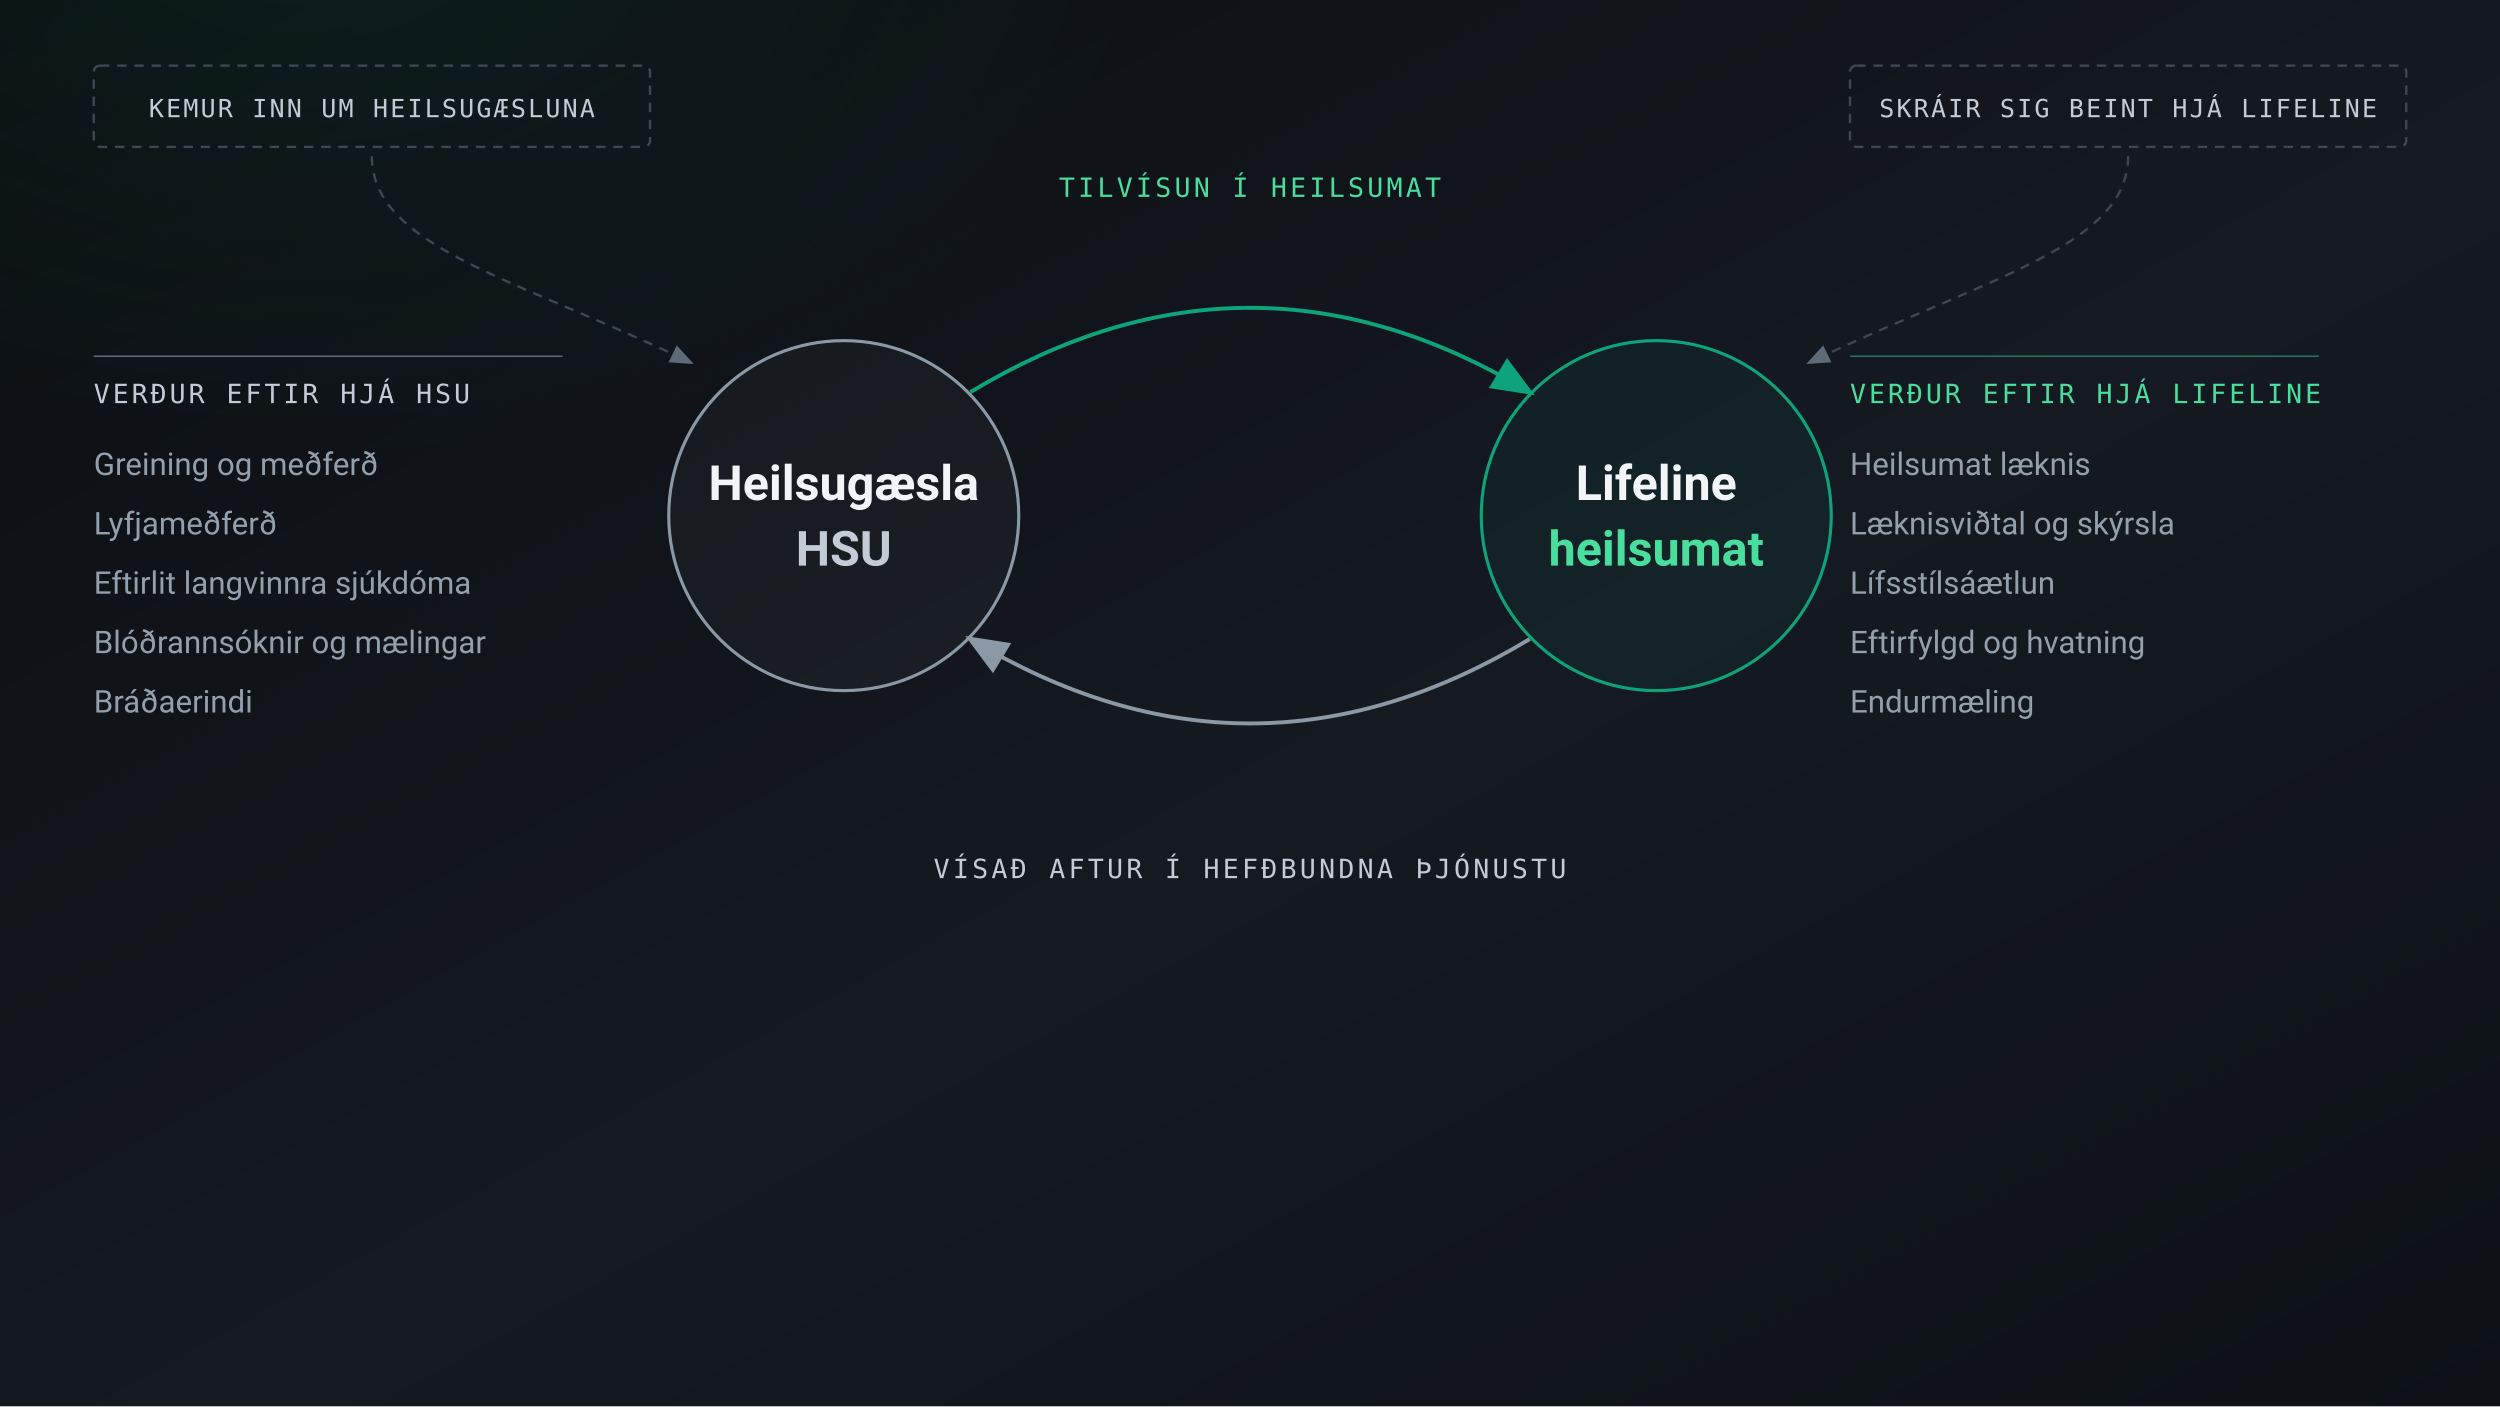
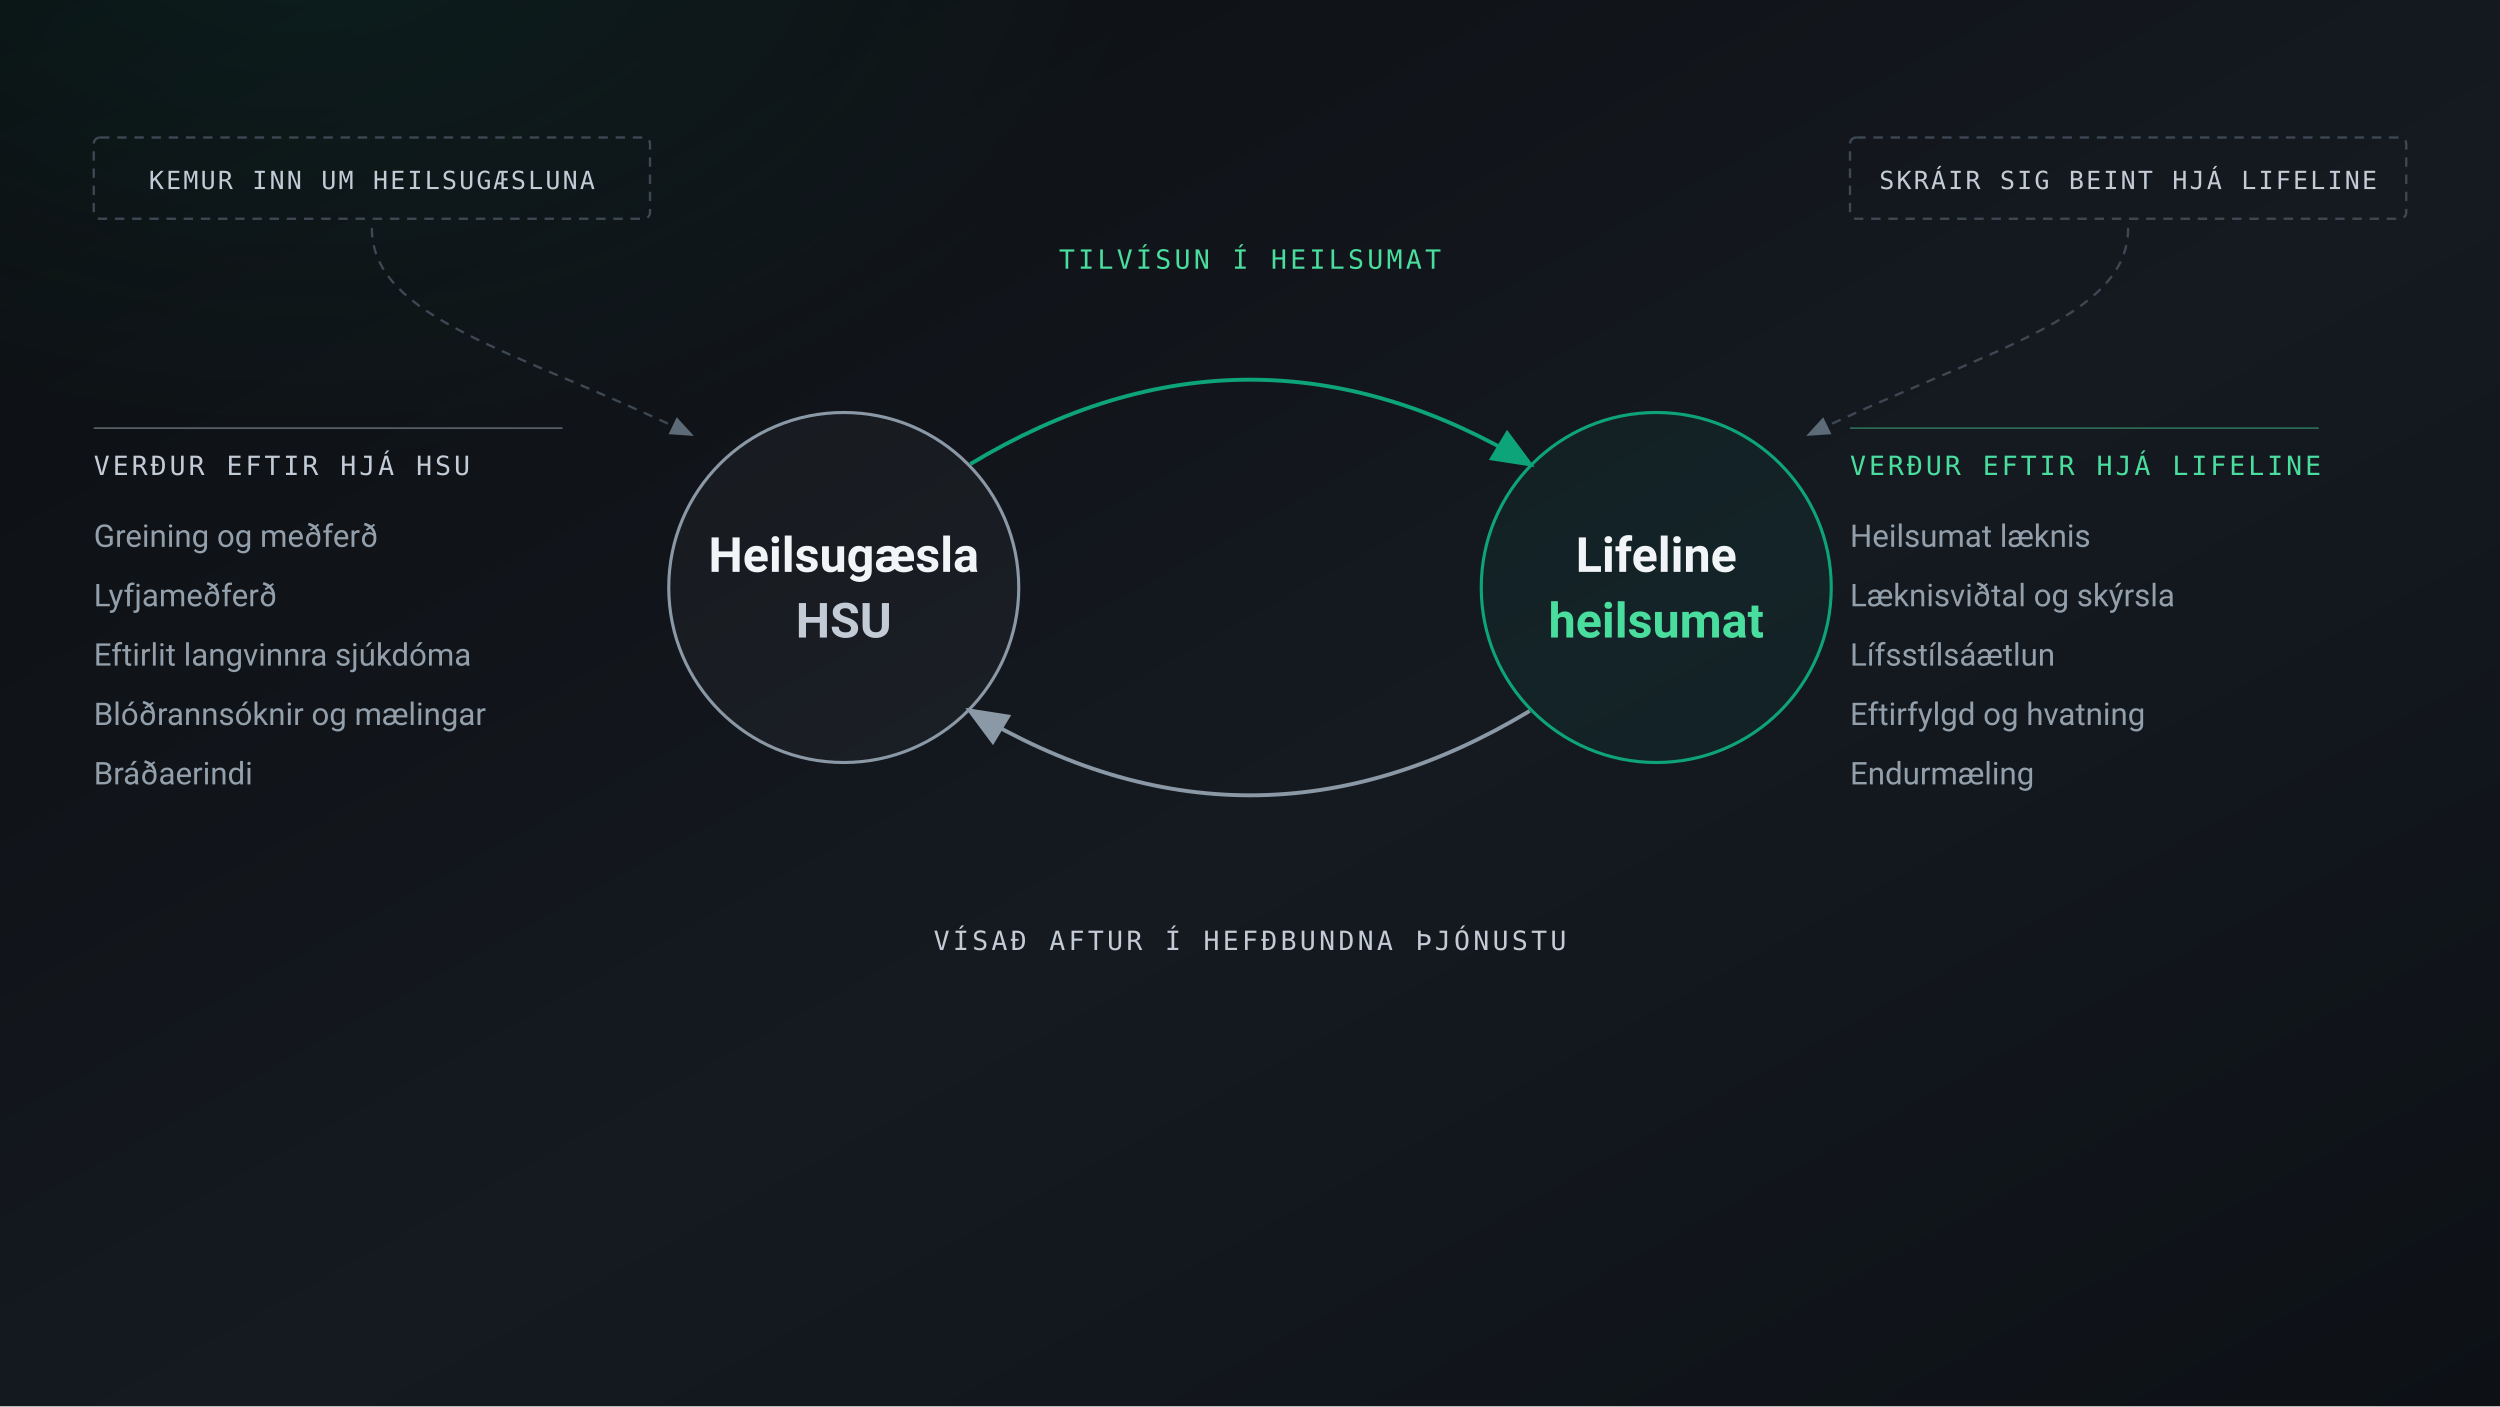
<svg xmlns="http://www.w3.org/2000/svg" viewBox="0 0 1600 900" width="1600" height="900" role="img" aria-label="Hringrás þjónustunnar: íbúi kemur inn um heilsugæslu HSU eða beint hjá Lifeline. HSU vísar í heilsumat, Lifeline vísar aftur í hefðbundna þjónustu.">
  <defs>
    <linearGradient id="bg" x1="0" y1="0" x2="1" y2="1">
      <stop offset="0%" stop-color="#0b0d10" />
      <stop offset="55%" stop-color="#151a21" />
      <stop offset="100%" stop-color="#0d1116" />
    </linearGradient>
    <radialGradient id="lift" cx="50%" cy="50%" r="50%">
      <stop offset="0%" stop-color="#0EA47A" stop-opacity=".10" />
      <stop offset="60%" stop-color="#0EA47A" stop-opacity="0" />
      <stop offset="100%" stop-color="#0EA47A" stop-opacity="0" />
    </radialGradient>
    <marker id="arrE" markerWidth="11" markerHeight="9" refX="9.5" refY="4.5" orient="auto">
      <path d="M0,0 L11,4.5 L0,9 Z" fill="#0EA47A" />
    </marker>
    <marker id="arrS" markerWidth="11" markerHeight="9" refX="9.5" refY="4.5" orient="auto">
      <path d="M0,0 L11,4.5 L0,9 Z" fill="#8b98a6" />
    </marker>
    <marker id="arrD" markerWidth="10" markerHeight="8" refX="8.5" refY="4" orient="auto">
      <path d="M0,0 L10,4 L0,8 Z" fill="#5d6b78" />
    </marker>
  </defs>
  <rect width="1600" height="900" fill="url(#bg)" />
  <ellipse cx="200" cy="-60" rx="900" ry="600" fill="url(#lift)" />
-   <g>
-     <rect x="60" y="42" width="356" height="52" rx="4" fill="none" stroke="#3d4854" stroke-width="1.5" stroke-dasharray="6 5" />
-     <text x="238" y="75" font-family="ui-monospace, SFMono-Regular, Menlo, 'Cascadia Mono', Consolas, monospace" font-size="16" letter-spacing="1.4" fill="#c3ccd6" text-anchor="middle">KEMUR INN UM HEILSUGÆSLUNA</text>
-     <path d="M 238 100 C 238 158, 330 178, 442 232" fill="none" stroke="#3d4854" stroke-width="1.5" stroke-dasharray="6 5" marker-end="url(#arrD)" />
-     <rect x="1184" y="42" width="356" height="52" rx="4" fill="none" stroke="#3d4854" stroke-width="1.5" stroke-dasharray="6 5" />
-     <text x="1362" y="75" font-family="ui-monospace, SFMono-Regular, Menlo, 'Cascadia Mono', Consolas, monospace" font-size="16" letter-spacing="1.4" fill="#c3ccd6" text-anchor="middle">SKRÁIR SIG BEINT HJÁ LIFELINE</text>
-     <path d="M 1362 100 C 1362 158, 1270 178, 1158 232" fill="none" stroke="#3d4854" stroke-width="1.5" stroke-dasharray="6 5" marker-end="url(#arrD)" />
+   <g transform="translate(0,46)">
+     <g>
+       <rect x="60" y="42" width="356" height="52" rx="4" fill="none" stroke="#3d4854" stroke-width="1.5" stroke-dasharray="6 5" />
+       <text x="238" y="75" font-family="ui-monospace, SFMono-Regular, Menlo, 'Cascadia Mono', Consolas, monospace" font-size="16" letter-spacing="1.4" fill="#c3ccd6" text-anchor="middle">KEMUR INN UM HEILSUGÆSLUNA</text>
+       <path d="M 238 100 C 238 158, 330 178, 442 232" fill="none" stroke="#3d4854" stroke-width="1.5" stroke-dasharray="6 5" marker-end="url(#arrD)" />
+       <rect x="1184" y="42" width="356" height="52" rx="4" fill="none" stroke="#3d4854" stroke-width="1.5" stroke-dasharray="6 5" />
+       <text x="1362" y="75" font-family="ui-monospace, SFMono-Regular, Menlo, 'Cascadia Mono', Consolas, monospace" font-size="16" letter-spacing="1.4" fill="#c3ccd6" text-anchor="middle">SKRÁIR SIG BEINT HJÁ LIFELINE</text>
+       <path d="M 1362 100 C 1362 158, 1270 178, 1158 232" fill="none" stroke="#3d4854" stroke-width="1.5" stroke-dasharray="6 5" marker-end="url(#arrD)" />
+     </g>
+     <path d="M 621 251 Q 800 143 979 251" fill="none" stroke="#0EA47A" stroke-width="2.5" marker-end="url(#arrE)" />
+     <text x="800" y="126" font-family="ui-monospace, SFMono-Regular, Menlo, 'Cascadia Mono', Consolas, monospace" font-size="17" letter-spacing="2.1" fill="#4ADE9E" text-anchor="middle">TILVÍSUN Í HEILSUMAT</text>
+     <path d="M 979 409 Q 800 517 621 409" fill="none" stroke="#8b98a6" stroke-width="2.5" marker-end="url(#arrS)" />
+     <text x="800" y="562" font-family="ui-monospace, SFMono-Regular, Menlo, 'Cascadia Mono', Consolas, monospace" font-size="17" letter-spacing="2.1" fill="#c3ccd6" text-anchor="middle">VÍSAÐ AFTUR Í HEFÐBUNDNA ÞJÓNUSTU</text>
+     <circle cx="540" cy="330" r="112" fill="#ffffff" fill-opacity=".035" stroke="#8b98a6" stroke-width="2" />
+     <text x="540" y="320" font-family="system-ui, -apple-system, 'Segoe UI', Roboto, 'Helvetica Neue', Arial, sans-serif" font-size="31" font-weight="700" fill="#f2f5f7" text-anchor="middle">Heilsugæsla</text>
+     <text x="540" y="362" font-family="system-ui, -apple-system, 'Segoe UI', Roboto, 'Helvetica Neue', Arial, sans-serif" font-size="31" font-weight="700" fill="#c3ccd6" text-anchor="middle">HSU</text>
+     <circle cx="1060" cy="330" r="112" fill="#0EA47A" fill-opacity=".07" stroke="#0EA47A" stroke-width="2" />
+     <text x="1060" y="320" font-family="system-ui, -apple-system, 'Segoe UI', Roboto, 'Helvetica Neue', Arial, sans-serif" font-size="31" font-weight="700" fill="#f2f5f7" text-anchor="middle">Lifeline</text>
+     <text x="1060" y="362" font-family="system-ui, -apple-system, 'Segoe UI', Roboto, 'Helvetica Neue', Arial, sans-serif" font-size="31" font-weight="700" fill="#4ADE9E" text-anchor="middle">heilsumat</text>
+     <line x1="60" y1="228" x2="360" y2="228" stroke="#c3ccd6" stroke-opacity=".45" stroke-width="1" />
+     <text x="60" y="258" font-family="ui-monospace, SFMono-Regular, Menlo, 'Cascadia Mono', Consolas, monospace" font-size="17" letter-spacing="1.9" fill="#c3ccd6">VERÐUR EFTIR HJÁ HSU</text>
+     <text x="60" y="304" font-family="system-ui, -apple-system, 'Segoe UI', Roboto, 'Helvetica Neue', Arial, sans-serif" font-size="20" fill="#93a0ac">Greining og meðferð</text>
+     <text x="60" y="342" font-family="system-ui, -apple-system, 'Segoe UI', Roboto, 'Helvetica Neue', Arial, sans-serif" font-size="20" fill="#93a0ac">Lyfjameðferð</text>
+     <text x="60" y="380" font-family="system-ui, -apple-system, 'Segoe UI', Roboto, 'Helvetica Neue', Arial, sans-serif" font-size="20" fill="#93a0ac">Eftirlit langvinnra sjúkdóma</text>
+     <text x="60" y="418" font-family="system-ui, -apple-system, 'Segoe UI', Roboto, 'Helvetica Neue', Arial, sans-serif" font-size="20" fill="#93a0ac">Blóðrannsóknir og mælingar</text>
+     <text x="60" y="456" font-family="system-ui, -apple-system, 'Segoe UI', Roboto, 'Helvetica Neue', Arial, sans-serif" font-size="20" fill="#93a0ac">Bráðaerindi</text>
+     <line x1="1184" y1="228" x2="1484" y2="228" stroke="#4ADE9E" stroke-opacity=".45" stroke-width="1" />
+     <text x="1184" y="258" font-family="ui-monospace, SFMono-Regular, Menlo, 'Cascadia Mono', Consolas, monospace" font-size="17" letter-spacing="1.9" fill="#4ADE9E">VERÐUR EFTIR HJÁ LIFELINE</text>
+     <text x="1184" y="304" font-family="system-ui, -apple-system, 'Segoe UI', Roboto, 'Helvetica Neue', Arial, sans-serif" font-size="20" fill="#93a0ac">Heilsumat læknis</text>
+     <text x="1184" y="342" font-family="system-ui, -apple-system, 'Segoe UI', Roboto, 'Helvetica Neue', Arial, sans-serif" font-size="20" fill="#93a0ac">Læknisviðtal og skýrsla</text>
+     <text x="1184" y="380" font-family="system-ui, -apple-system, 'Segoe UI', Roboto, 'Helvetica Neue', Arial, sans-serif" font-size="20" fill="#93a0ac">Lífsstílsáætlun</text>
+     <text x="1184" y="418" font-family="system-ui, -apple-system, 'Segoe UI', Roboto, 'Helvetica Neue', Arial, sans-serif" font-size="20" fill="#93a0ac">Eftirfylgd og hvatning</text>
+     <text x="1184" y="456" font-family="system-ui, -apple-system, 'Segoe UI', Roboto, 'Helvetica Neue', Arial, sans-serif" font-size="20" fill="#93a0ac">Endurmæling</text>
  </g>
-   <path d="M 621 251 Q 800 143 979 251" fill="none" stroke="#0EA47A" stroke-width="2.5" marker-end="url(#arrE)" />
-   <text x="800" y="126" font-family="ui-monospace, SFMono-Regular, Menlo, 'Cascadia Mono', Consolas, monospace" font-size="17" letter-spacing="2.1" fill="#4ADE9E" text-anchor="middle">TILVÍSUN Í HEILSUMAT</text>
-   <path d="M 979 409 Q 800 517 621 409" fill="none" stroke="#8b98a6" stroke-width="2.5" marker-end="url(#arrS)" />
-   <text x="800" y="562" font-family="ui-monospace, SFMono-Regular, Menlo, 'Cascadia Mono', Consolas, monospace" font-size="17" letter-spacing="2.1" fill="#c3ccd6" text-anchor="middle">VÍSAÐ AFTUR Í HEFÐBUNDNA ÞJÓNUSTU</text>
-   <circle cx="540" cy="330" r="112" fill="#ffffff" fill-opacity=".035" stroke="#8b98a6" stroke-width="2" />
-   <text x="540" y="320" font-family="system-ui, -apple-system, 'Segoe UI', Roboto, 'Helvetica Neue', Arial, sans-serif" font-size="31" font-weight="700" fill="#f2f5f7" text-anchor="middle">Heilsugæsla</text>
-   <text x="540" y="362" font-family="system-ui, -apple-system, 'Segoe UI', Roboto, 'Helvetica Neue', Arial, sans-serif" font-size="31" font-weight="700" fill="#c3ccd6" text-anchor="middle">HSU</text>
-   <circle cx="1060" cy="330" r="112" fill="#0EA47A" fill-opacity=".07" stroke="#0EA47A" stroke-width="2" />
-   <text x="1060" y="320" font-family="system-ui, -apple-system, 'Segoe UI', Roboto, 'Helvetica Neue', Arial, sans-serif" font-size="31" font-weight="700" fill="#f2f5f7" text-anchor="middle">Lifeline</text>
-   <text x="1060" y="362" font-family="system-ui, -apple-system, 'Segoe UI', Roboto, 'Helvetica Neue', Arial, sans-serif" font-size="31" font-weight="700" fill="#4ADE9E" text-anchor="middle">heilsumat</text>
-   <line x1="60" y1="228" x2="360" y2="228" stroke="#c3ccd6" stroke-opacity=".45" stroke-width="1" />
-   <text x="60" y="258" font-family="ui-monospace, SFMono-Regular, Menlo, 'Cascadia Mono', Consolas, monospace" font-size="17" letter-spacing="1.9" fill="#c3ccd6">VERÐUR EFTIR HJÁ HSU</text>
-   <text x="60" y="304" font-family="system-ui, -apple-system, 'Segoe UI', Roboto, 'Helvetica Neue', Arial, sans-serif" font-size="20" fill="#93a0ac">Greining og meðferð</text>
-   <text x="60" y="342" font-family="system-ui, -apple-system, 'Segoe UI', Roboto, 'Helvetica Neue', Arial, sans-serif" font-size="20" fill="#93a0ac">Lyfjameðferð</text>
-   <text x="60" y="380" font-family="system-ui, -apple-system, 'Segoe UI', Roboto, 'Helvetica Neue', Arial, sans-serif" font-size="20" fill="#93a0ac">Eftirlit langvinnra sjúkdóma</text>
-   <text x="60" y="418" font-family="system-ui, -apple-system, 'Segoe UI', Roboto, 'Helvetica Neue', Arial, sans-serif" font-size="20" fill="#93a0ac">Blóðrannsóknir og mælingar</text>
-   <text x="60" y="456" font-family="system-ui, -apple-system, 'Segoe UI', Roboto, 'Helvetica Neue', Arial, sans-serif" font-size="20" fill="#93a0ac">Bráðaerindi</text>
-   <line x1="1184" y1="228" x2="1484" y2="228" stroke="#4ADE9E" stroke-opacity=".45" stroke-width="1" />
-   <text x="1184" y="258" font-family="ui-monospace, SFMono-Regular, Menlo, 'Cascadia Mono', Consolas, monospace" font-size="17" letter-spacing="1.9" fill="#4ADE9E">VERÐUR EFTIR HJÁ LIFELINE</text>
-   <text x="1184" y="304" font-family="system-ui, -apple-system, 'Segoe UI', Roboto, 'Helvetica Neue', Arial, sans-serif" font-size="20" fill="#93a0ac">Heilsumat læknis</text>
-   <text x="1184" y="342" font-family="system-ui, -apple-system, 'Segoe UI', Roboto, 'Helvetica Neue', Arial, sans-serif" font-size="20" fill="#93a0ac">Læknisviðtal og skýrsla</text>
-   <text x="1184" y="380" font-family="system-ui, -apple-system, 'Segoe UI', Roboto, 'Helvetica Neue', Arial, sans-serif" font-size="20" fill="#93a0ac">Lífsstílsáætlun</text>
-   <text x="1184" y="418" font-family="system-ui, -apple-system, 'Segoe UI', Roboto, 'Helvetica Neue', Arial, sans-serif" font-size="20" fill="#93a0ac">Eftirfylgd og hvatning</text>
-   <text x="1184" y="456" font-family="system-ui, -apple-system, 'Segoe UI', Roboto, 'Helvetica Neue', Arial, sans-serif" font-size="20" fill="#93a0ac">Endurmæling</text>
</svg>
